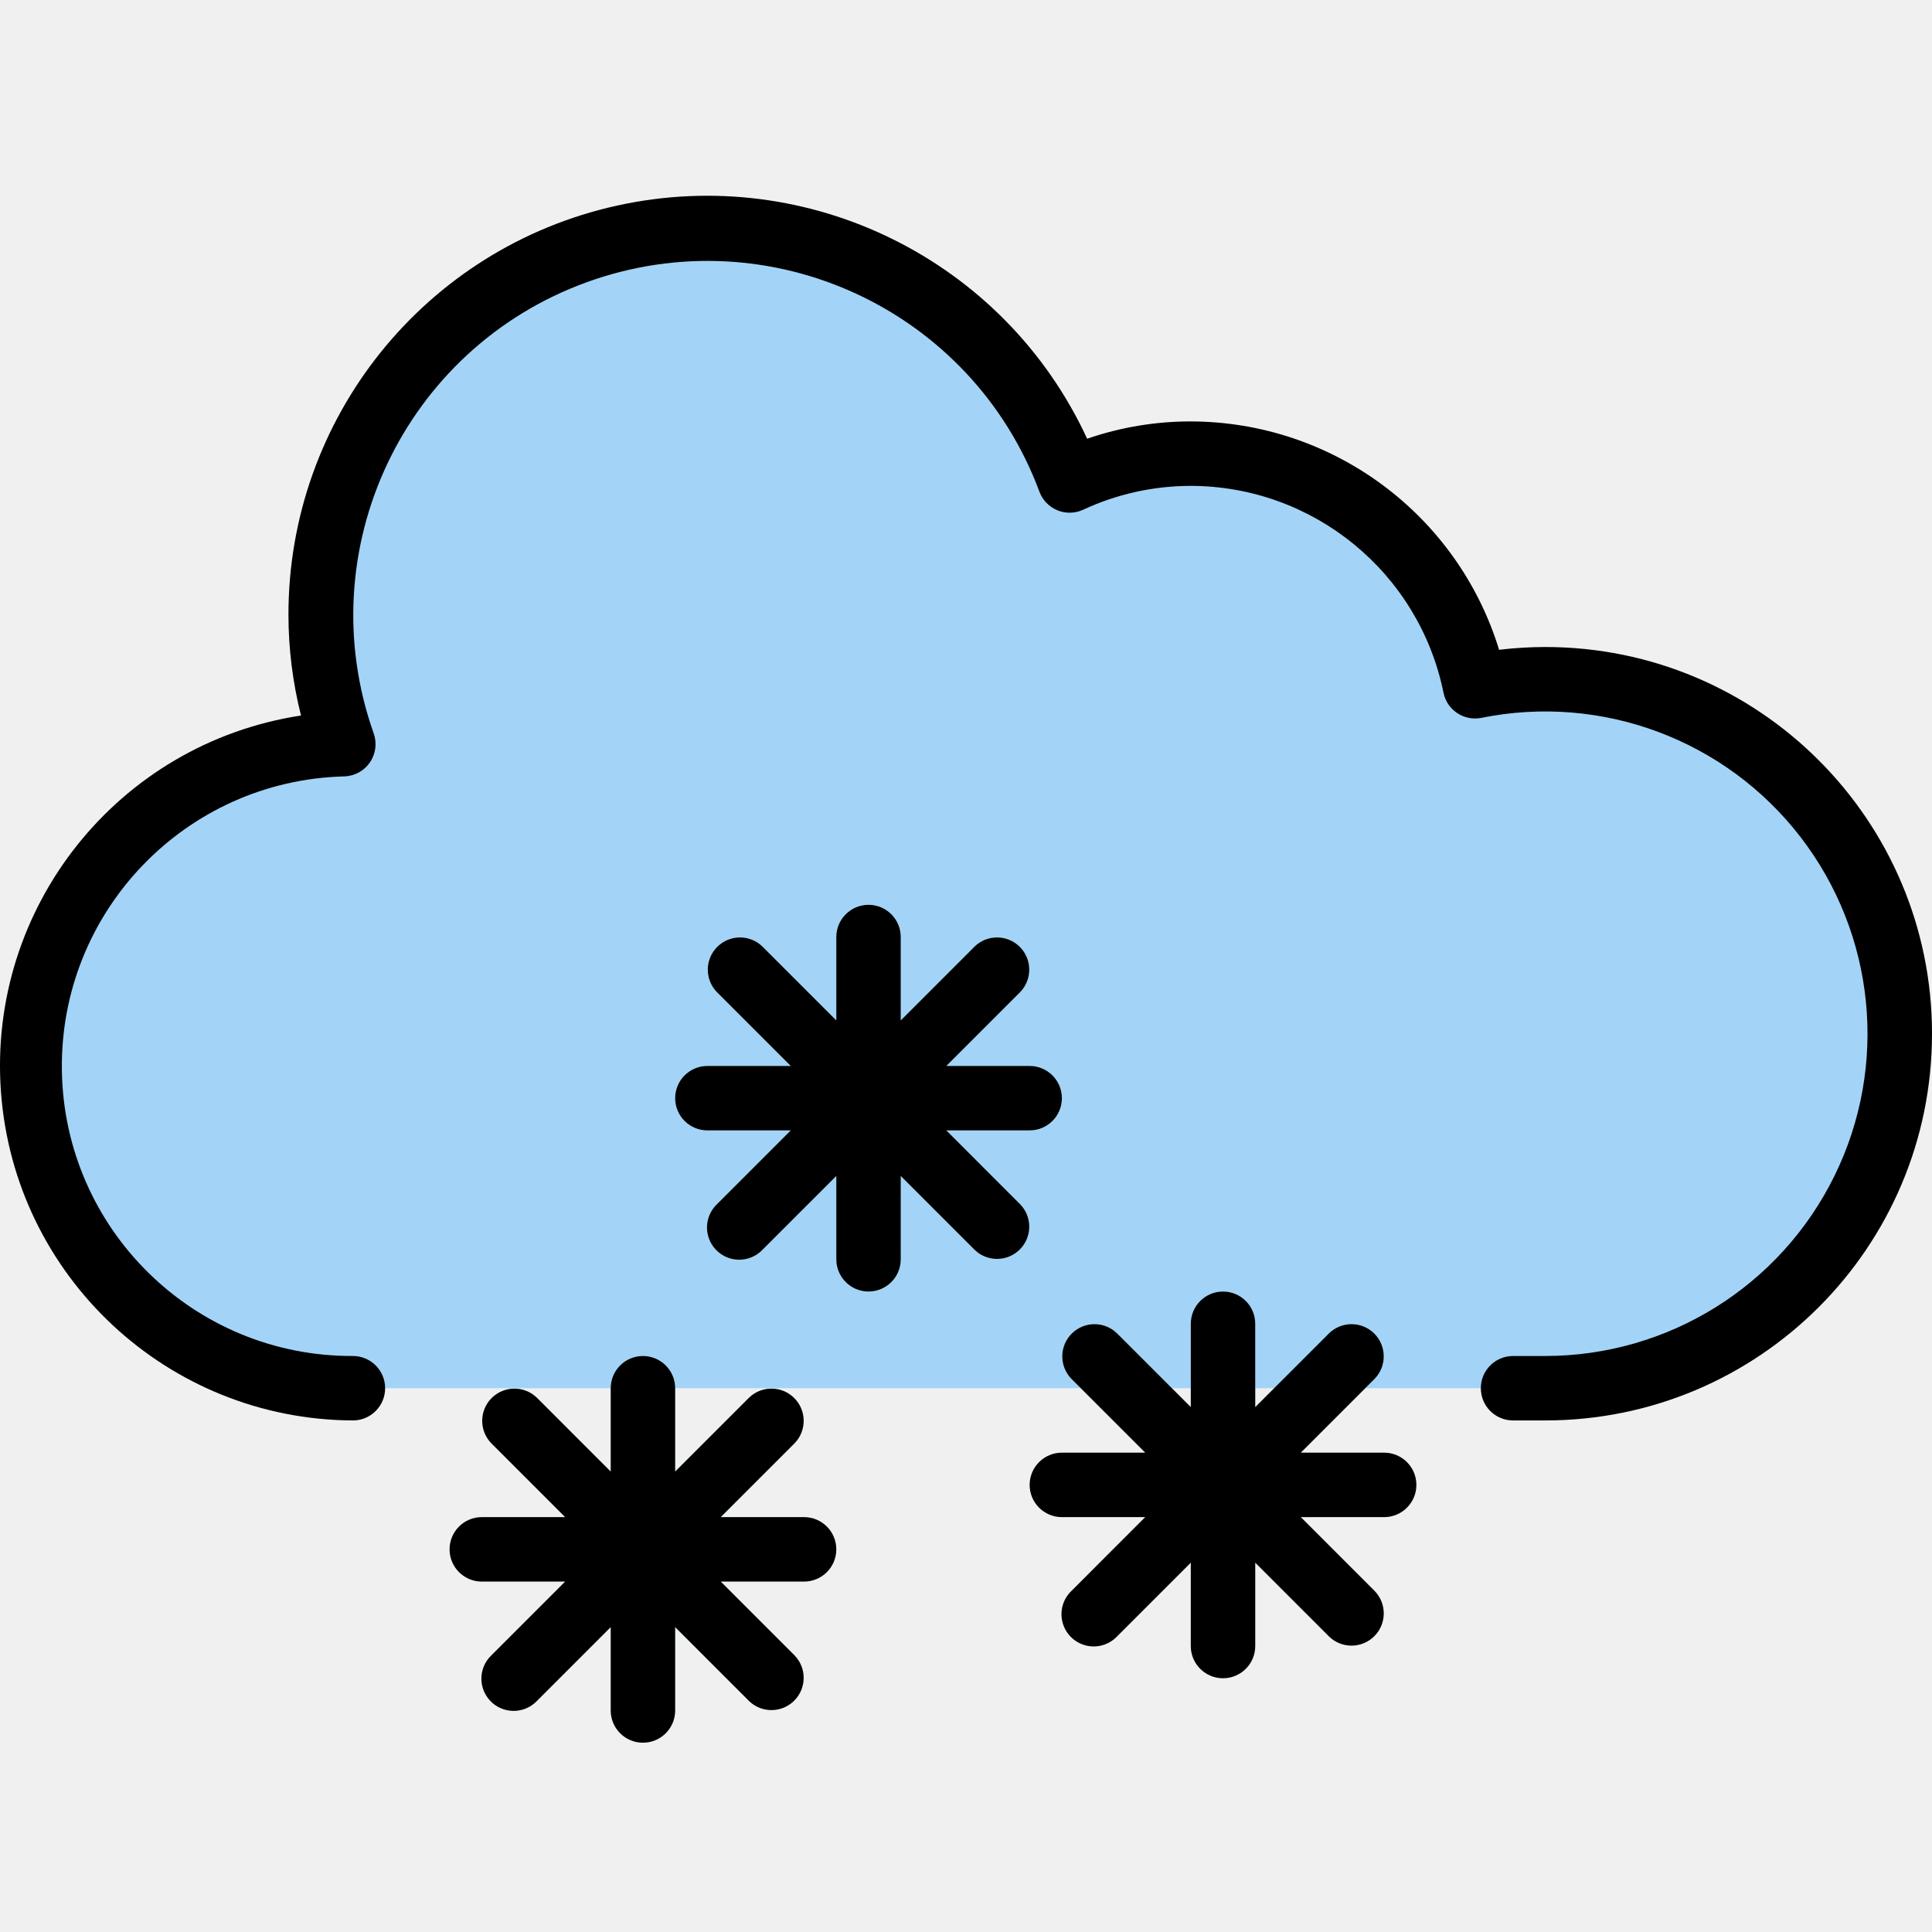
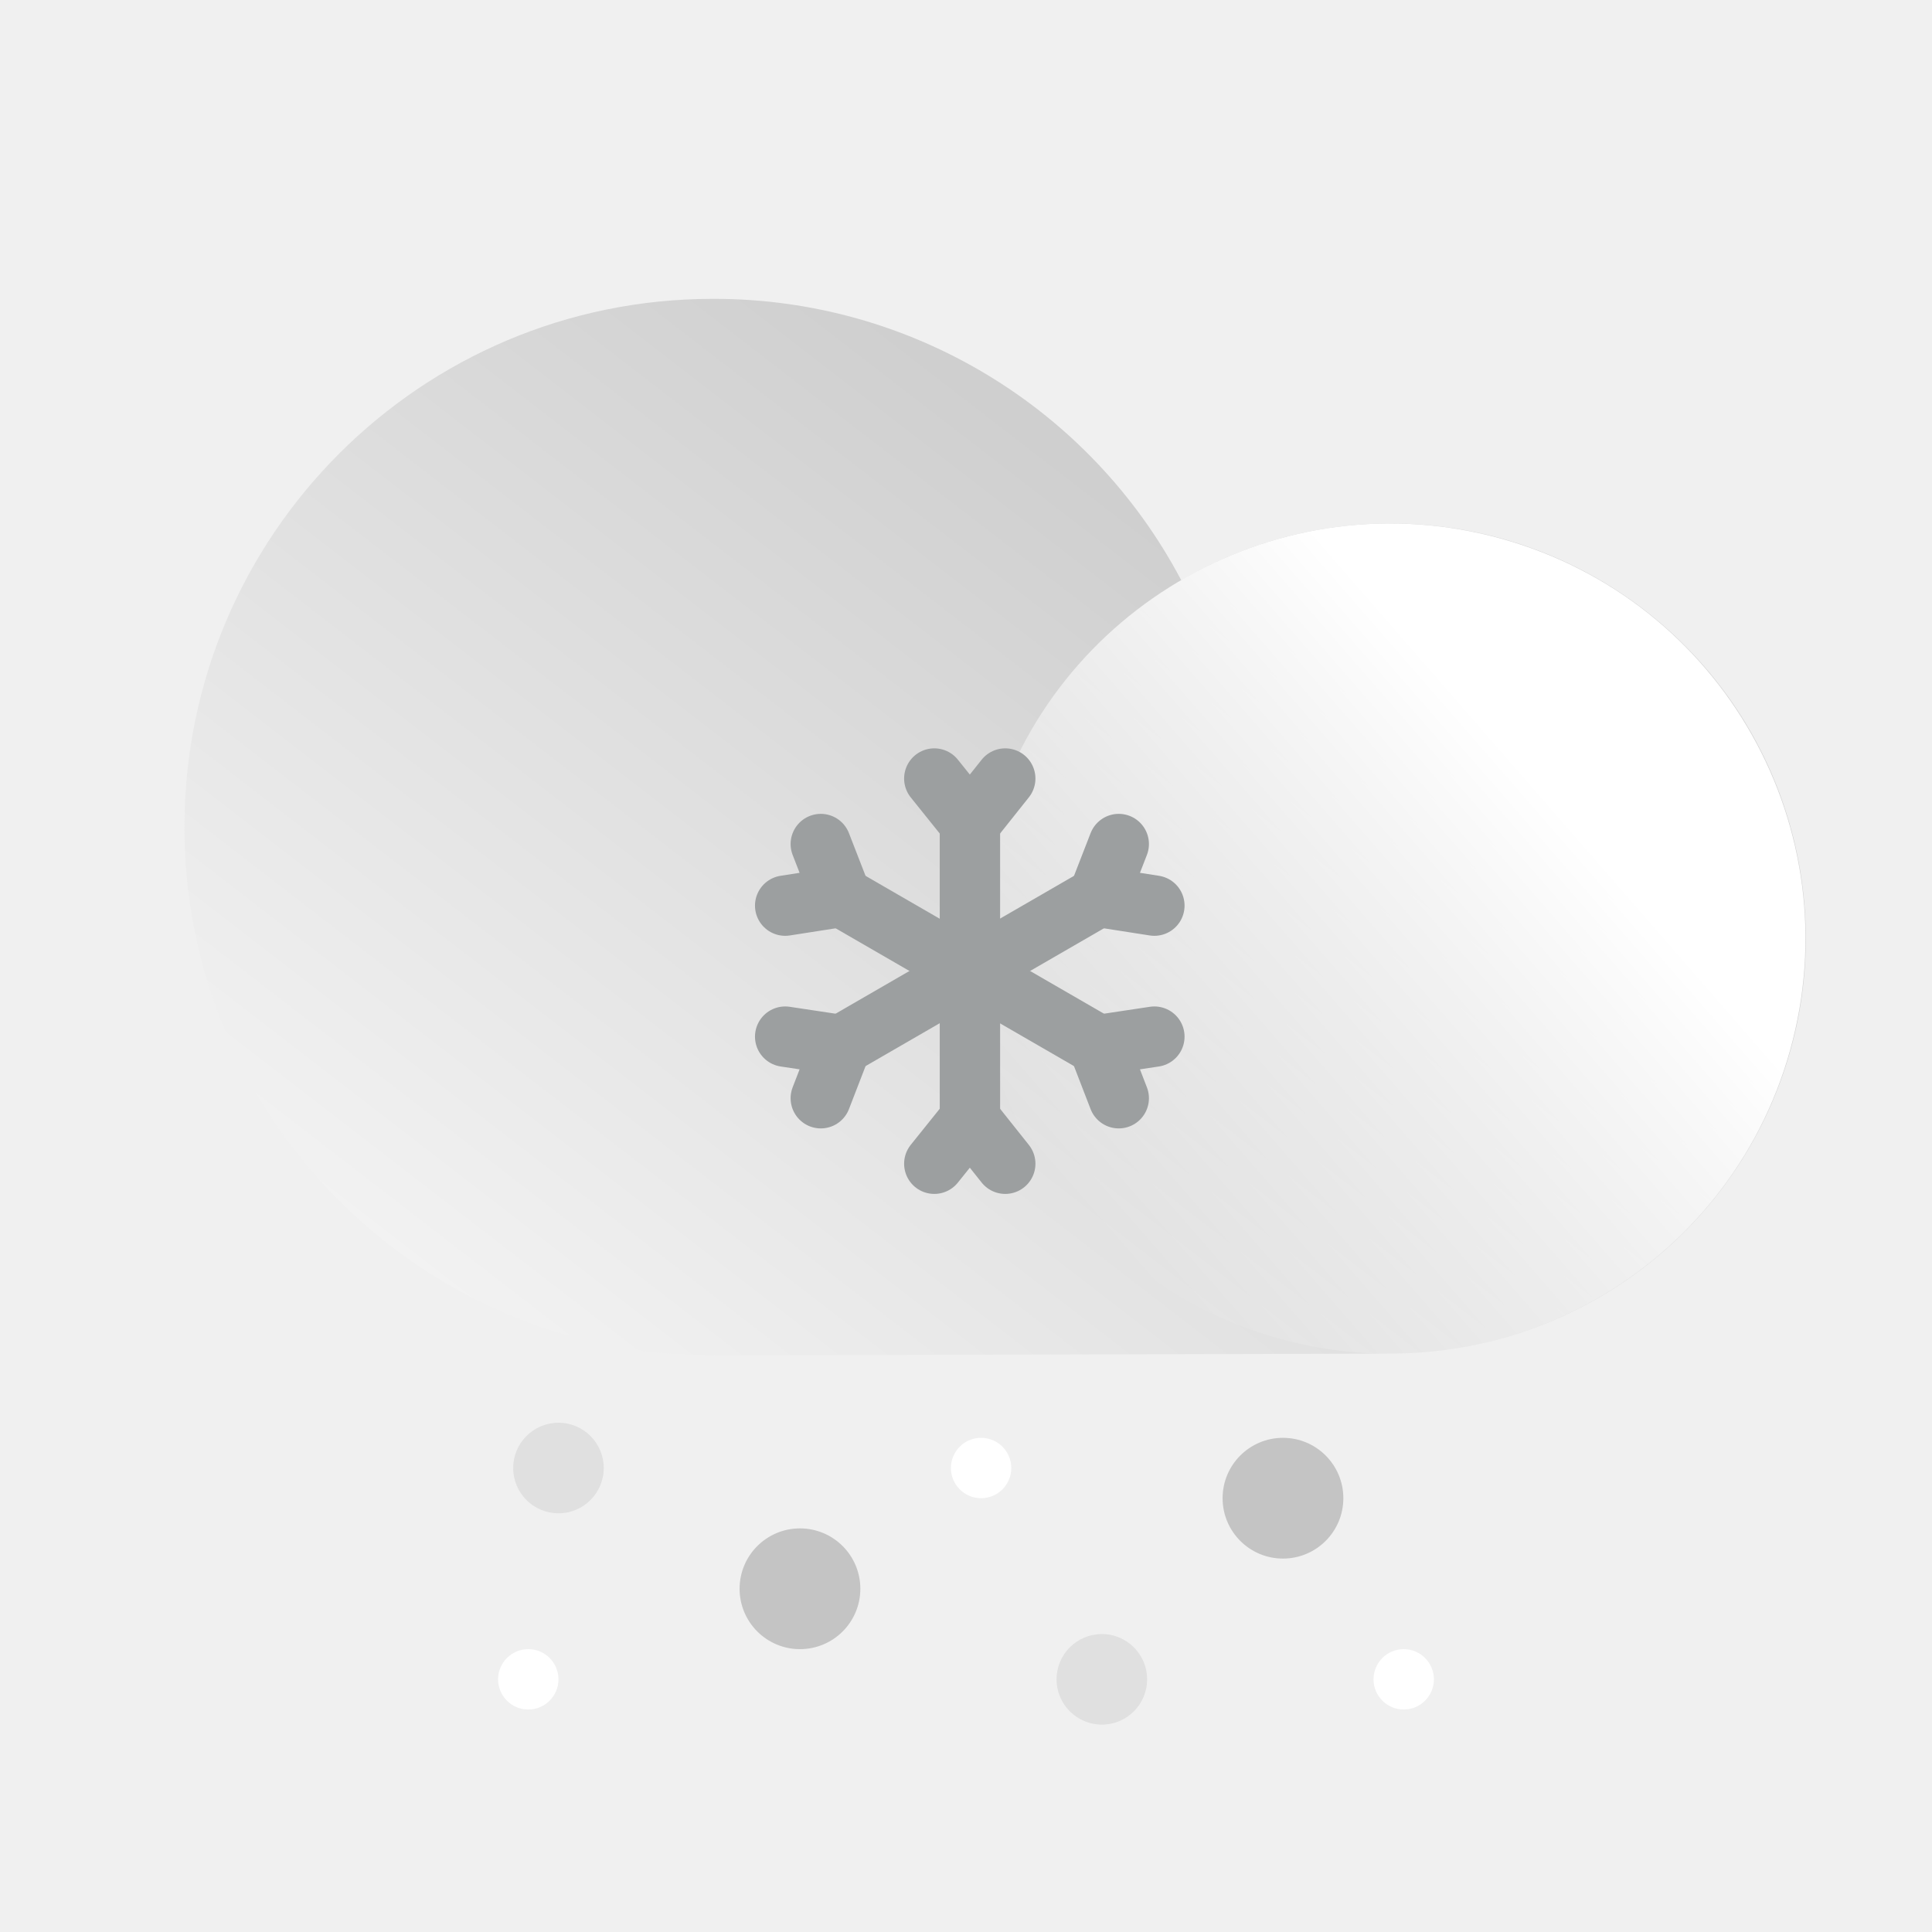
- <svg xmlns="http://www.w3.org/2000/svg" height="479pt" viewBox="0 -48 479.605 479" width="479pt">
-   <path d="m375.605 296.312h8c33.539.004 64.164-19.059 78.969-49.152 14.809-30.094 11.219-65.988-9.254-92.559-20.473-26.566-54.266-39.188-87.141-32.543-4.324-21.582-18.305-39.992-37.93-49.957-19.629-9.965-42.742-10.387-62.719-1.141-18.078-49.793-73.102-75.508-122.898-57.426-49.797 18.078-75.508 73.102-57.43 122.898-43.621 1.379-78.078 37.48-77.422 81.121.652 43.637 36.18 78.691 79.824 78.758" fill="#a3d4f7" />
-   <g fill="#b7f9fe">
-     <path d="m199.605 328.312h-20.688l18.344-18.344c3.031-3.137 2.988-8.129-.098-11.215-3.086-3.086-8.078-3.129-11.215-.094l-18.344 18.344v-20.691c0-4.418-3.582-8-8-8s-8 3.582-8 8v20.691l-18.344-18.344c-3.141-3.035-8.129-2.992-11.215.094-3.086 3.086-3.129 8.078-.098 11.215l18.344 18.344h-20.688c-4.418 0-8 3.582-8 8 0 4.422 3.582 8 8 8h20.688l-18.344 18.348c-2.082 2.008-2.914 4.98-2.184 7.777.734 2.797 2.918 4.98 5.715 5.715 2.797.73 5.773-.102 7.781-2.184l18.344-18.344v20.688c0 4.422 3.582 8 8 8s8-3.578 8-8v-20.688l18.344 18.344c3.137 3.035 8.129 2.988 11.215-.098 3.086-3.086 3.129-8.074.098-11.211l-18.344-18.348h20.688c4.418 0 8-3.578 8-8 0-4.418-3.582-8-8-8zm0 0" />
-     <path d="m343.605 312.312h-20.688l18.344-18.344c3.031-3.137 2.988-8.129-.098-11.215-3.086-3.086-8.078-3.129-11.215-.094l-18.344 18.344v-20.691c0-4.418-3.582-8-8-8s-8 3.582-8 8v20.691l-18.344-18.344c-3.141-3.035-8.129-2.992-11.215.094-3.086 3.086-3.129 8.078-.098 11.215l18.344 18.344h-20.688c-4.418 0-8 3.582-8 8 0 4.422 3.582 8 8 8h20.688l-18.344 18.348c-2.082 2.008-2.914 4.98-2.184 7.777.734 2.797 2.918 4.98 5.715 5.715 2.797.73 5.773-.102 7.781-2.184l18.344-18.344v20.688c0 4.422 3.582 8 8 8s8-3.578 8-8v-20.688l18.344 18.344c3.137 3.035 8.129 2.988 11.215-.098 3.086-3.086 3.129-8.074.098-11.211l-18.344-18.348h20.688c4.418 0 8-3.578 8-8 0-4.418-3.582-8-8-8zm0 0" />
-     <path d="m253.262 250.66-18.344-18.348h20.688c4.418 0 8-3.578 8-8 0-4.418-3.582-8-8-8h-20.688l18.344-18.344c3.031-3.137 2.988-8.129-.098-11.215-3.086-3.086-8.078-3.129-11.215-.094l-18.344 18.344v-20.691c0-4.418-3.582-8-8-8s-8 3.582-8 8v20.691l-18.344-18.344c-3.141-3.035-8.129-2.992-11.215.094-3.086 3.086-3.129 8.078-.098 11.215l18.344 18.344h-20.688c-4.418 0-8 3.582-8 8 0 4.422 3.582 8 8 8h20.688l-18.344 18.348c-2.082 2.008-2.914 4.98-2.184 7.777.734 2.797 2.918 4.98 5.715 5.715 2.797.73 5.773-.102 7.781-2.184l18.344-18.344v20.688c0 4.422 3.582 8 8 8s8-3.578 8-8v-20.688l18.344 18.344c3.137 3.035 8.129 2.988 11.215-.098 3.086-3.086 3.129-8.074.098-11.211zm0 0" />
-   </g>
-   <path d="m383.605 112.312c-3.832.004-7.66.234-11.465.691-10.324-33.633-41.355-56.617-76.535-56.691-8.758-.008-17.453 1.445-25.73 4.297-20.488-44.301-69.043-68.379-116.707-57.871-47.668 10.508-81.598 52.766-81.562 101.574.004 8.434 1.055 16.836 3.117 25.008-45.414 6.934-77.859 47.637-74.484 93.453 3.371 45.82 41.426 81.336 87.367 81.539 4.418 0 8-3.578 8-8 0-4.418-3.582-8-8-8-39.441.168-71.66-31.445-72.246-70.883-.586-39.434 30.684-71.992 70.109-72.996 2.555-.078 4.922-1.371 6.363-3.484 1.445-2.109 1.789-4.785.934-7.195-16.125-45.512 7.48-95.512 52.863-111.988 45.387-16.477 95.566 6.734 112.398 51.988.777 2.09 2.391 3.762 4.449 4.613 2.062.852 4.383.801 6.406-.133 8.371-3.895 17.492-5.914 26.723-5.922 30.438.055 56.648 21.496 62.727 51.32.871 4.336 5.094 7.141 9.426 6.266 29.883-6.039 60.602 5.438 79.211 29.586 18.605 24.152 21.871 56.781 8.414 84.137-13.453 27.359-41.289 44.691-71.777 44.691h-8c-4.418 0-8 3.582-8 8 0 4.422 3.582 8 8 8h8c53.02 0 96-42.98 96-96s-42.98-96-96-96zm0 0" />
-   <path d="m111.605 336.312c0 4.422 3.582 8 8 8h20.688l-18.344 18.348c-2.082 2.008-2.914 4.98-2.184 7.777.734 2.797 2.918 4.98 5.715 5.715 2.797.73 5.773-.102 7.781-2.184l18.344-18.344v20.688c0 4.422 3.582 8 8 8s8-3.578 8-8v-20.688l18.344 18.344c3.137 3.035 8.129 2.988 11.215-.098 3.086-3.086 3.129-8.074.098-11.211l-18.344-18.348h20.688c4.418 0 8-3.578 8-8 0-4.418-3.582-8-8-8h-20.688l18.344-18.344c3.031-3.137 2.988-8.129-.098-11.215-3.086-3.086-8.078-3.129-11.215-.094l-18.344 18.344v-20.691c0-4.418-3.582-8-8-8s-8 3.582-8 8v20.691l-18.344-18.344c-3.141-3.035-8.129-2.992-11.215.094-3.086 3.086-3.129 8.078-.098 11.215l18.344 18.344h-20.688c-4.418 0-8 3.582-8 8zm0 0" />
-   <path d="m303.605 272.312c-4.418 0-8 3.582-8 8v20.691l-18.344-18.344c-3.141-3.035-8.129-2.992-11.215.094-3.086 3.086-3.129 8.078-.098 11.215l18.344 18.344h-20.688c-4.418 0-8 3.582-8 8 0 4.422 3.582 8 8 8h20.688l-18.344 18.348c-2.082 2.008-2.914 4.98-2.184 7.777.734 2.797 2.918 4.98 5.715 5.715 2.797.73 5.773-.102 7.781-2.184l18.344-18.344v20.688c0 4.422 3.582 8 8 8s8-3.578 8-8v-20.688l18.344 18.344c3.137 3.035 8.129 2.988 11.215-.098 3.086-3.086 3.129-8.074.098-11.211l-18.344-18.348h20.688c4.418 0 8-3.578 8-8 0-4.418-3.582-8-8-8h-20.688l18.344-18.344c3.031-3.137 2.988-8.129-.098-11.215-3.086-3.086-8.078-3.129-11.215-.094l-18.344 18.344v-20.691c0-4.418-3.582-8-8-8zm0 0" />
-   <path d="m167.605 224.312c0 4.422 3.582 8 8 8h20.688l-18.344 18.348c-2.082 2.008-2.914 4.98-2.184 7.777.734 2.797 2.918 4.98 5.715 5.715 2.797.73 5.773-.102 7.781-2.184l18.344-18.344v20.688c0 4.422 3.582 8 8 8s8-3.578 8-8v-20.688l18.344 18.344c3.137 3.035 8.129 2.988 11.215-.098 3.086-3.086 3.129-8.074.098-11.211l-18.344-18.348h20.688c4.418 0 8-3.578 8-8 0-4.418-3.582-8-8-8h-20.688l18.344-18.344c3.031-3.137 2.988-8.129-.098-11.215-3.086-3.086-8.078-3.129-11.215-.094l-18.344 18.344v-20.691c0-4.418-3.582-8-8-8s-8 3.582-8 8v20.691l-18.344-18.344c-3.141-3.035-8.129-2.992-11.215.094-3.086 3.086-3.129 8.078-.098 11.215l18.344 18.344h-20.688c-4.418 0-8 3.582-8 8zm0 0" />
+ <svg xmlns="http://www.w3.org/2000/svg" data-name="Layer 1" id="Layer_1" viewBox="0 0 64 64">
+   <defs>
+     <style>.cls-1{fill:url(#linear-gradient);}.cls-2{fill:url(#linear-gradient-2);}.cls-3{fill:none;stroke:#9c9fa0;stroke-linecap:round;stroke-miterlimit:10;stroke-width:2px;}.cls-4{fill:#c4c4c4;}.cls-5{fill:#e0e0e0;}.cls-6{fill:#fff;}</style>
+     <linearGradient gradientTransform="matrix(-1, 0, 0, 1, 65.97, 0)" gradientUnits="userSpaceOnUse" id="linear-gradient" x1="46.72" x2="25.63" y1="46.39" y2="19.08">
+       <stop offset="0" stop-color="#f2f2f2" />
+       <stop offset="1" stop-color="#cfcfcf" />
+     </linearGradient>
+     <linearGradient gradientTransform="matrix(0, -1, -1, 0, 149.19, -17.25)" gradientUnits="userSpaceOnUse" id="linear-gradient-2" x1="-52.44" x2="-40.82" y1="96.91" y2="114.56">
+       <stop offset="0.02" stop-color="#fff" />
+       <stop offset="1" stop-color="#fff" stop-opacity="0" />
+     </linearGradient>
+   </defs>
+   <path class="cls-1" d="M23.66,9.9a17.49,17.49,0,0,1,15.47,9.32A13.75,13.75,0,1,1,46,44.84l-22.39.06a17.5,17.5,0,0,1,0-35Z" />
+   <circle class="cls-2" cx="46.05" cy="31.09" r="13.75" transform="translate(3.72 67.08) rotate(-74.39)" />
+   <line class="cls-3" x1="32.13" x2="32.13" y1="27.1" y2="37.23" />
+   <polyline class="cls-3" points="33.3 25.79 32.13 27.26 30.95 25.79" />
+   <polyline class="cls-3" points="30.95 38.55 32.13 37.08 33.3 38.55" />
+   <line class="cls-3" x1="36.51" x2="27.74" y1="29.63" y2="34.7" />
+   <polyline class="cls-3" points="38.24 30 36.38 29.71 37.06 27.96" />
+   <polyline class="cls-3" points="26.01 34.34 27.87 34.62 27.19 36.38" />
+   <line class="cls-3" x1="36.51" x2="27.74" y1="34.7" y2="29.63" />
+   <polyline class="cls-3" points="37.06 36.38 36.38 34.62 38.24 34.34" />
+   <polyline class="cls-3" points="27.19 27.96 27.87 29.71 26.01 30" />
+   <circle class="cls-4" cx="26.5" cy="52.63" r="2" />
+   <circle class="cls-5" cx="36.5" cy="55.63" r="1.5" />
+   <circle class="cls-5" cx="18.5" cy="48.63" r="1.5" />
+   <circle class="cls-6" cx="32.5" cy="48.63" r="1" />
+   <circle class="cls-6" cx="46.5" cy="55.63" r="1" />
+   <circle class="cls-6" cx="17.5" cy="55.63" r="1" />
+   <circle class="cls-4" cx="42.5" cy="49.63" r="2" />
</svg>
